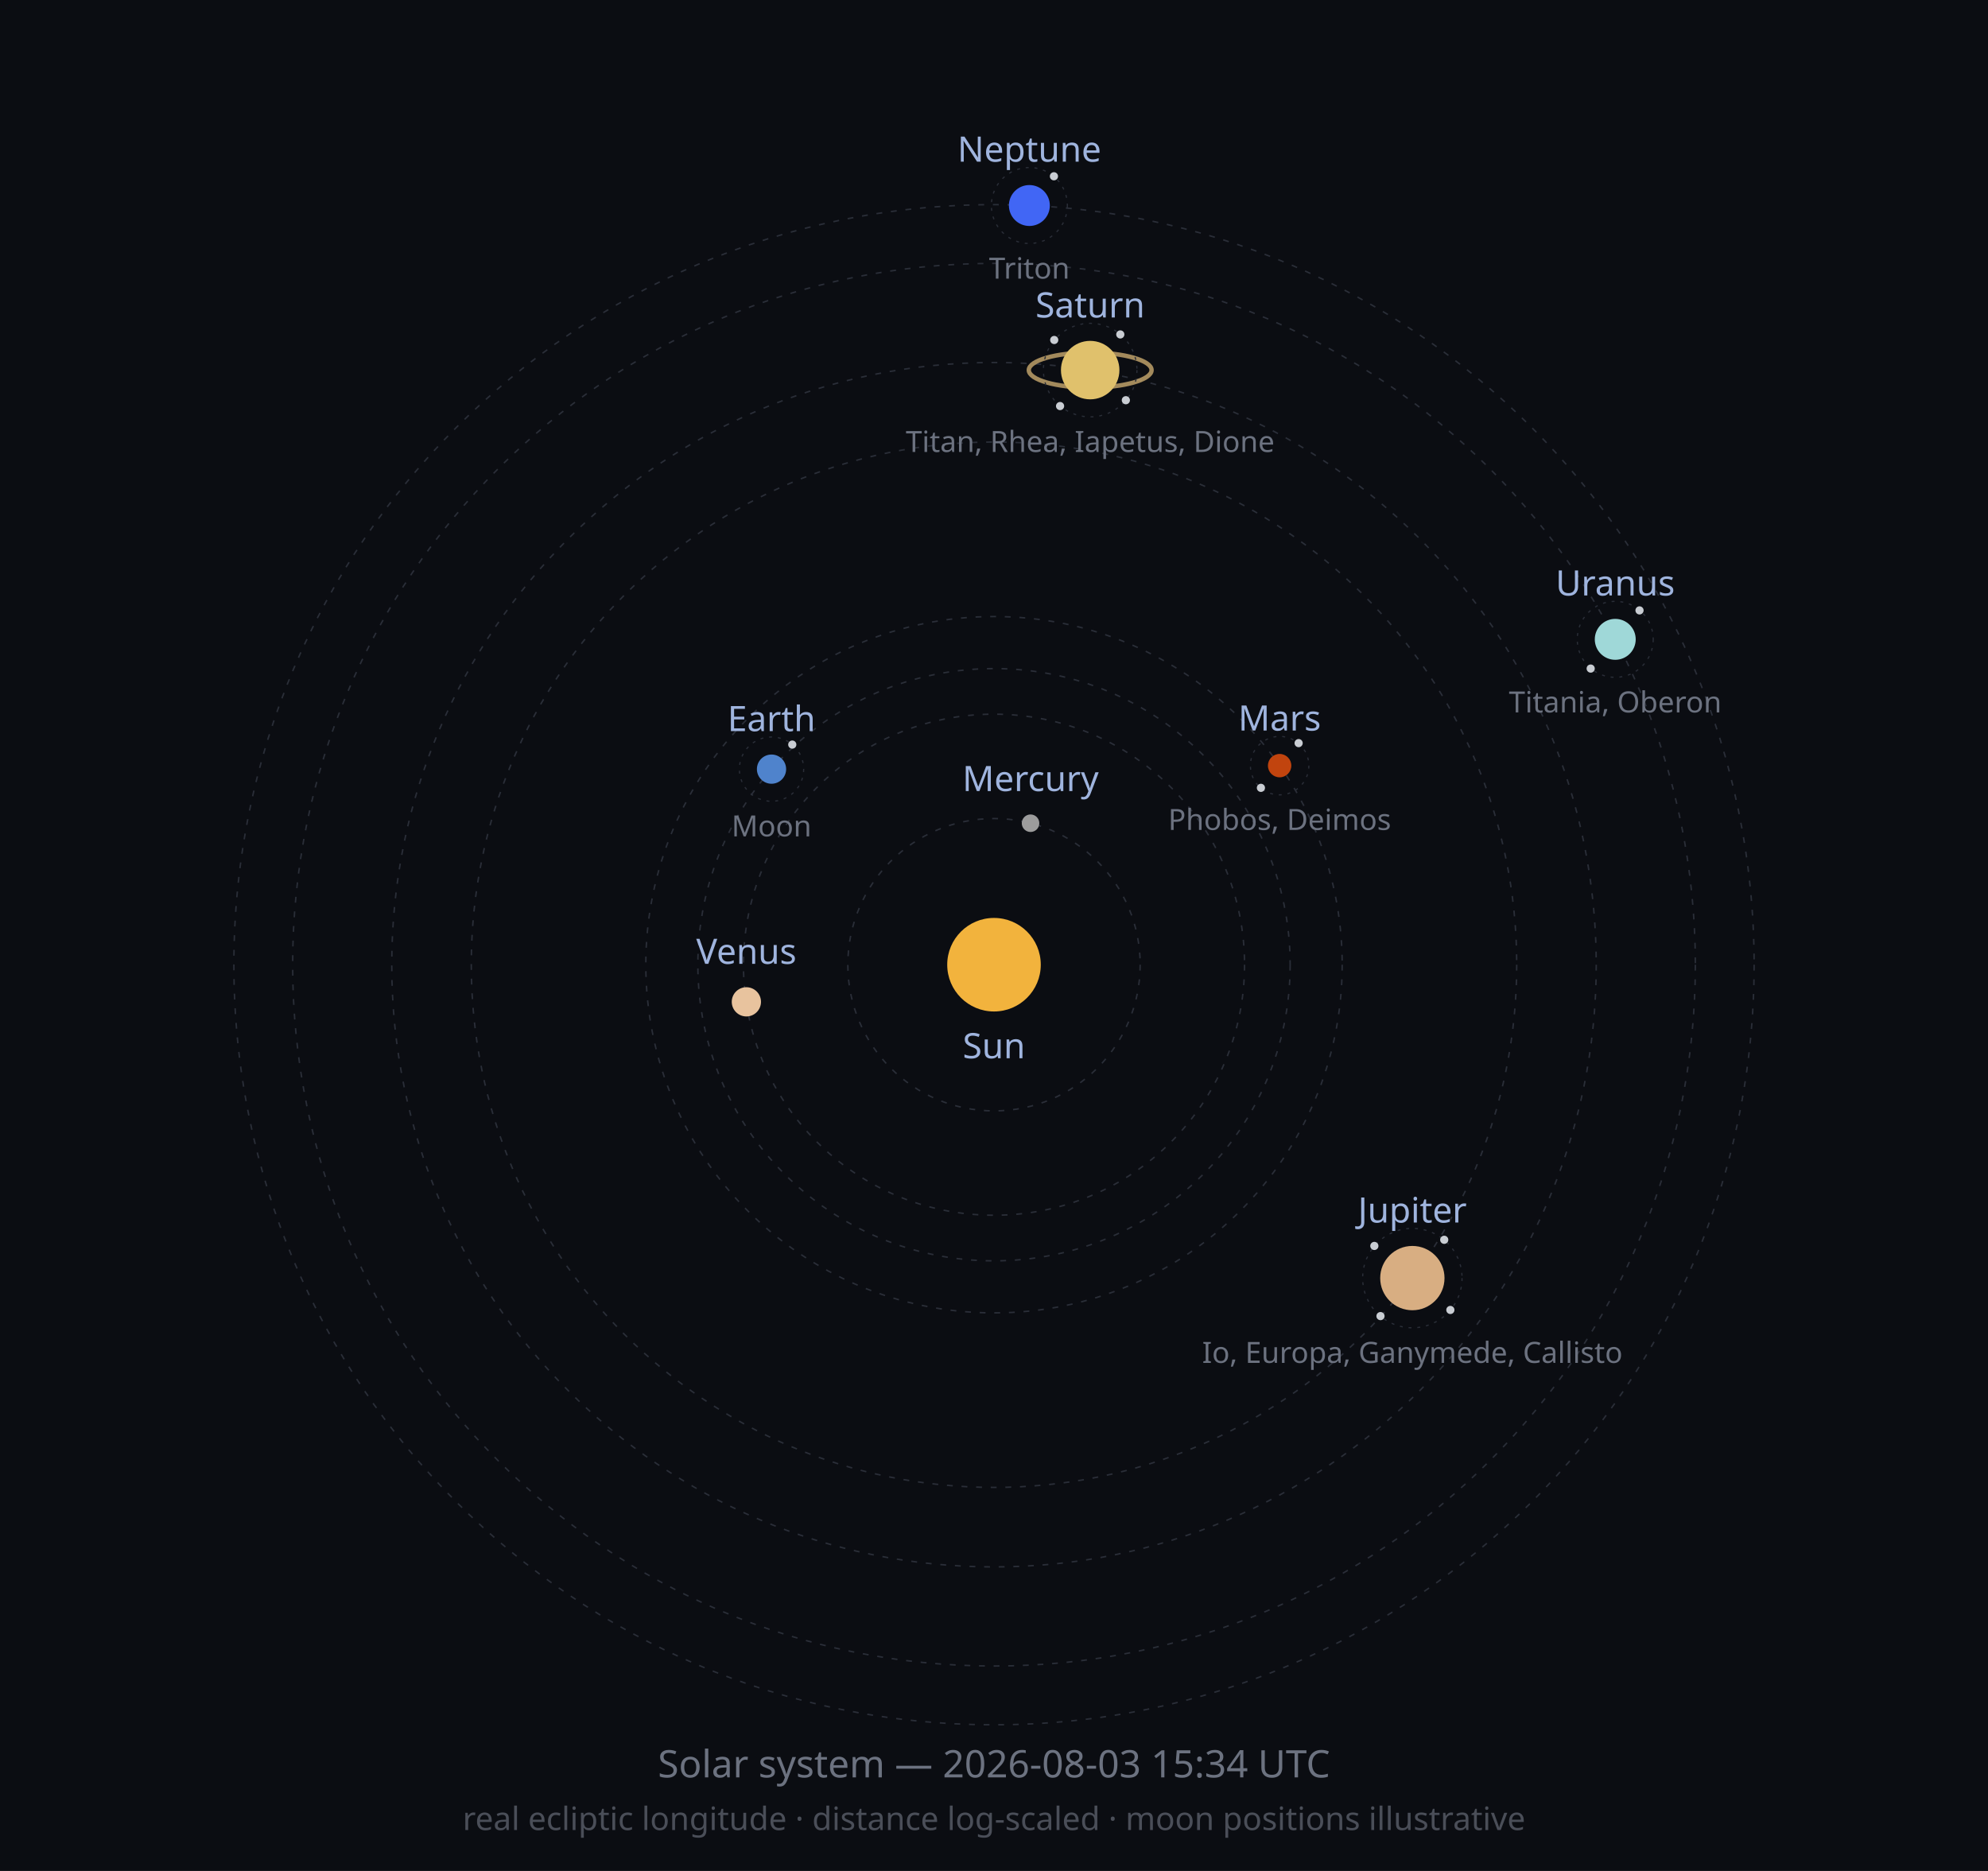
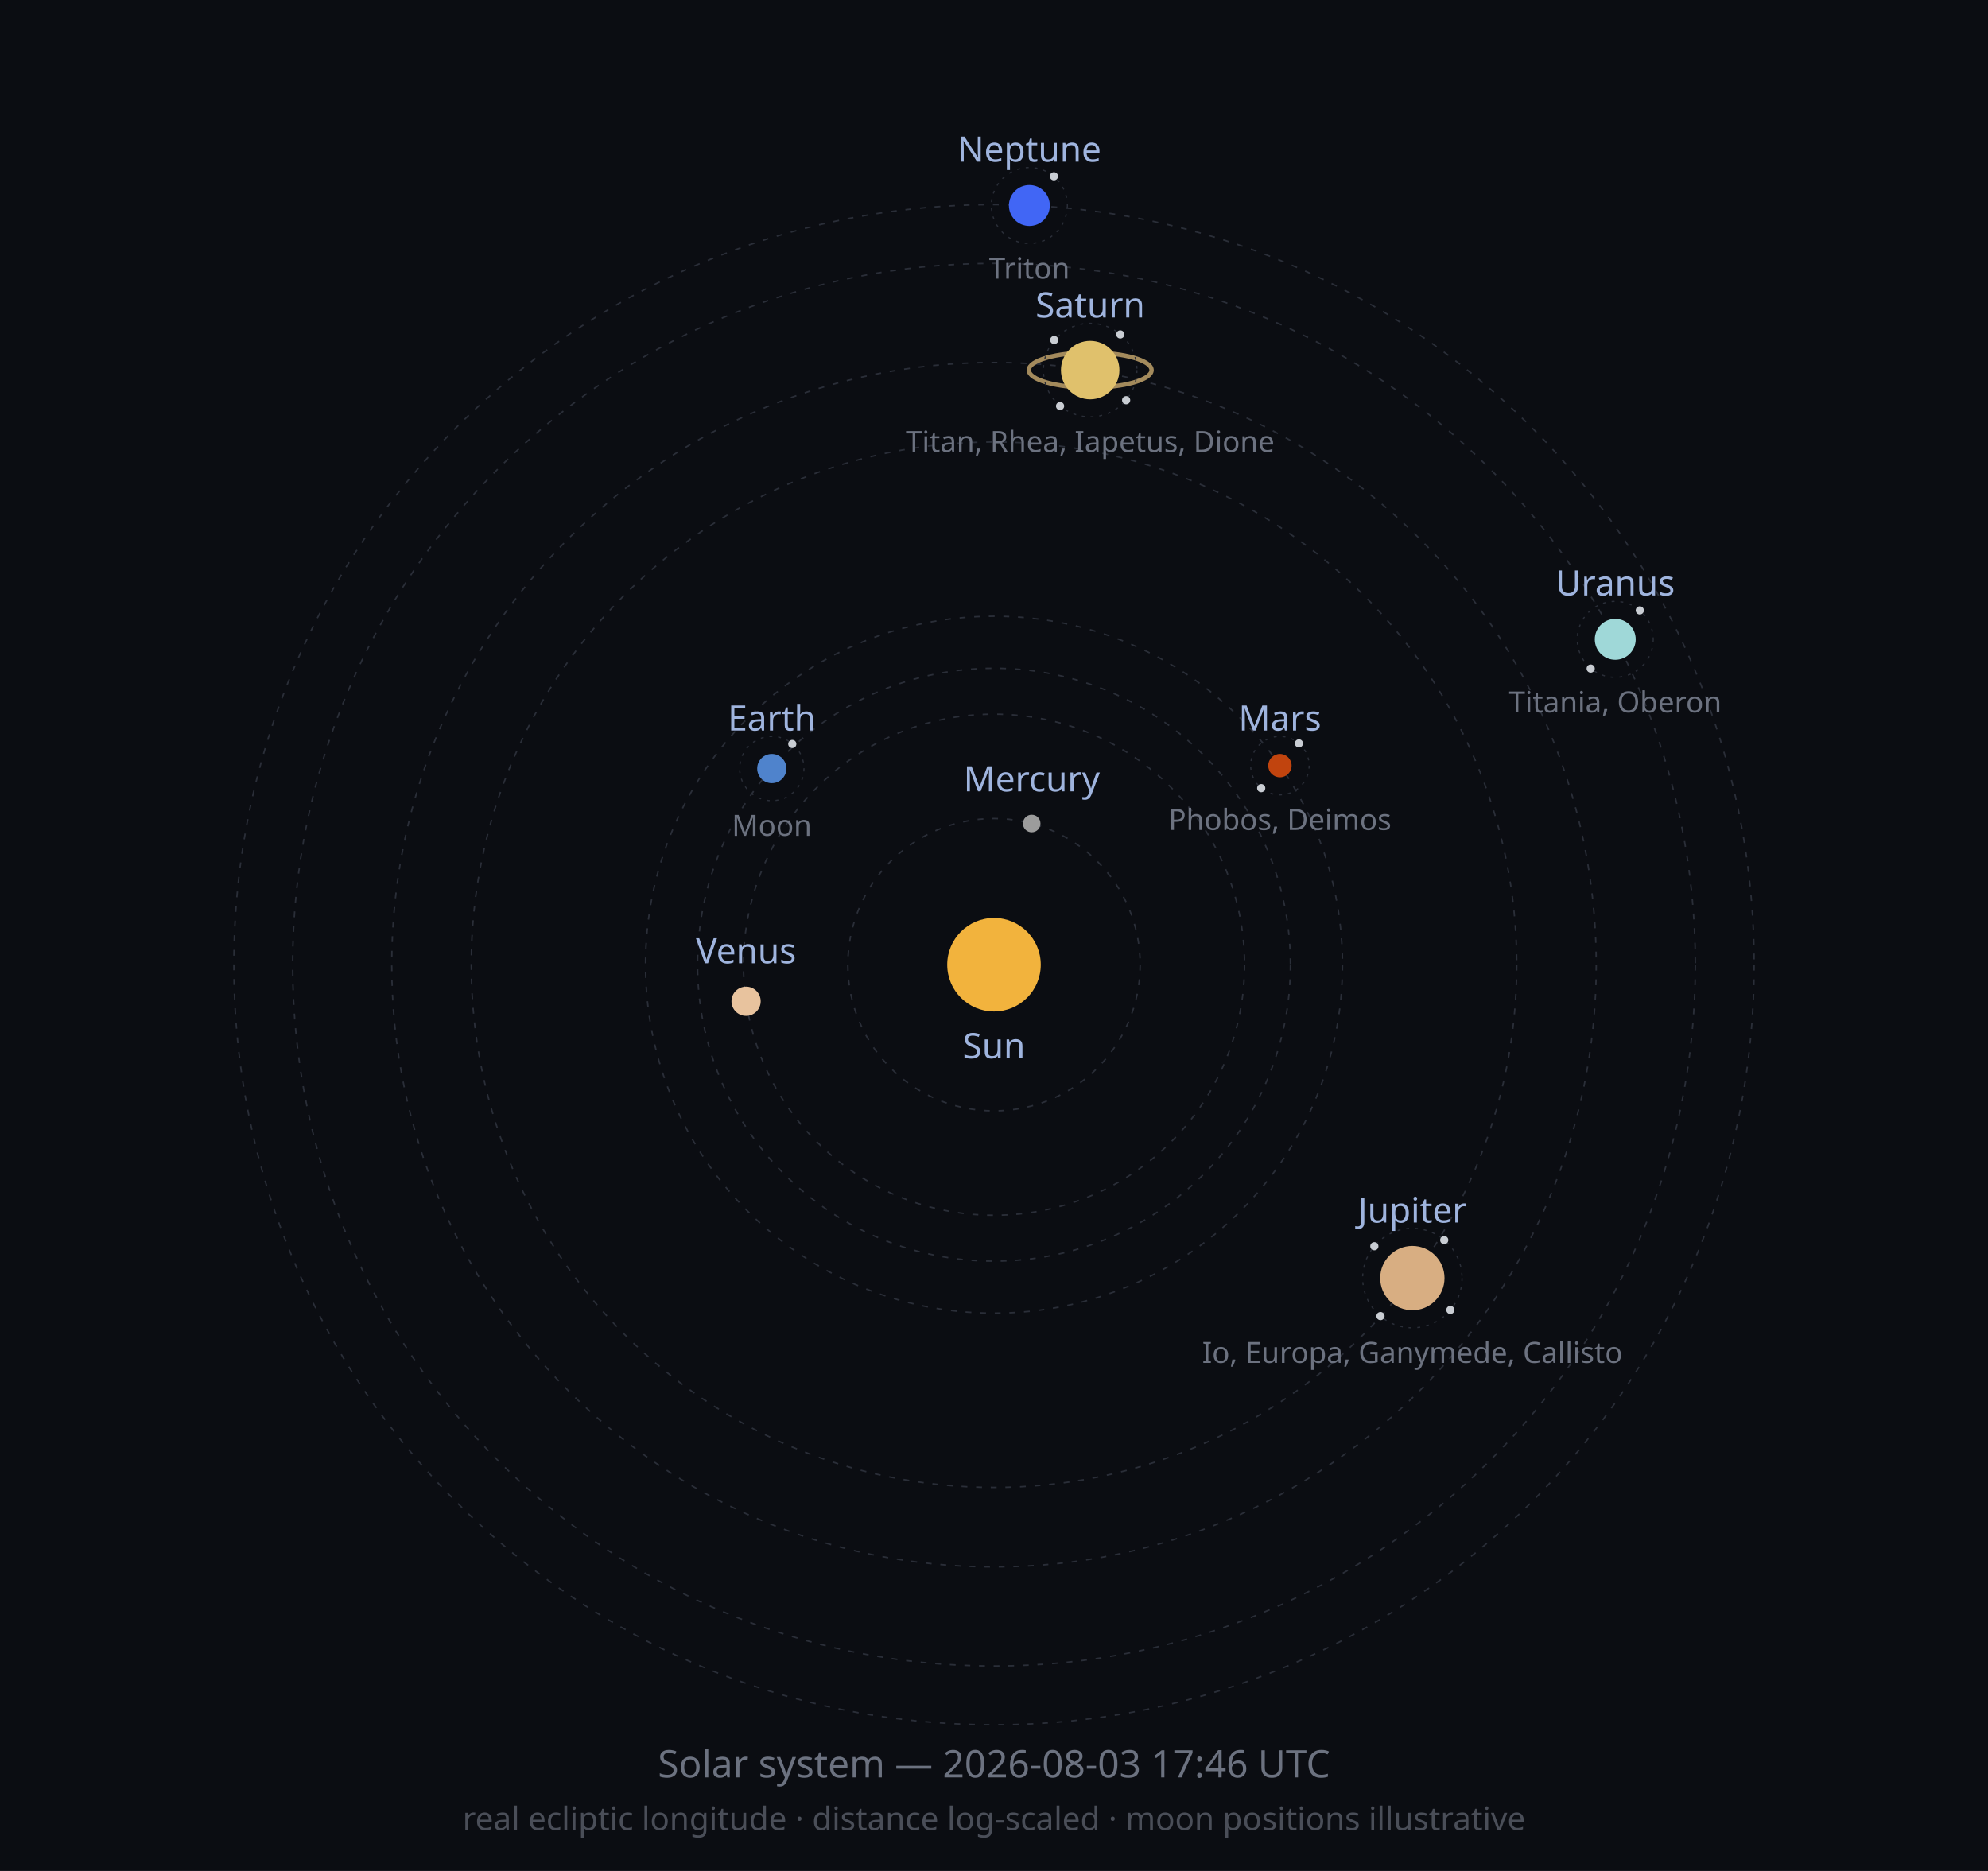
<svg xmlns="http://www.w3.org/2000/svg" width="680" height="640" viewBox="0 0 680 640" role="img">
  <defs>
    <marker id="arrow" viewBox="0 0 10 10" refX="8" refY="5" markerWidth="6" markerHeight="6" orient="auto-start-reverse">
      <path d="M2 1L8 5L2 9" fill="none" stroke="context-stroke" stroke-width="1.5" stroke-linecap="round" stroke-linejoin="round" />
    </marker>
  </defs>
  <style>
  .orbit { fill: none; stroke: #2A2E38; stroke-width: 0.5; stroke-dasharray: 2 3; }
  .moonorbit { fill: none; stroke: #2A2E38; stroke-width: 0.4; stroke-dasharray: 1 2; }
  .lbl { font-family: sans-serif; font-size: 12px; fill: #9FB4DE; }
  .moonlbl { font-family: sans-serif; font-size: 10px; fill: #6C7280; }
</style>
  <rect width="680" height="640" fill="#0B0D12" />
  <circle class="orbit" cx="340" cy="330" r="50.0" />
  <circle class="orbit" cx="340" cy="330" r="85.7" />
-   <circle class="orbit" cx="340" cy="330" r="101.3" />
-   <circle class="orbit" cx="340" cy="330" r="119.1" />
+   <circle class="orbit" cx="340" cy="330" r="101.4" />
+   <circle class="orbit" cx="340" cy="330" r="119.2" />
  <circle class="orbit" cx="340" cy="330" r="178.8" />
  <circle class="orbit" cx="340" cy="330" r="206.0" />
  <circle class="orbit" cx="340" cy="330" r="239.9" />
  <circle class="orbit" cx="340" cy="330" r="260.0" />
  <circle cx="340" cy="330" r="16" fill="#F2B33D" />
  <text class="lbl" x="340" y="362" text-anchor="middle">Sun</text>
-   <circle cx="352.5" cy="281.6" r="3" fill="#9C9C9C" />
-   <text class="lbl" x="352.5" y="270.6" text-anchor="middle">Mercury</text>
-   <circle cx="255.3" cy="342.7" r="5" fill="#E8C39E" />
-   <text class="lbl" x="255.3" y="329.7" text-anchor="middle">Venus</text>
-   <circle cx="263.9" cy="263.1" r="5" fill="#4F83CC" />
-   <circle class="moonorbit" cx="263.9" cy="263.1" r="11" />
-   <circle cx="271.0" cy="254.7" r="1.4" fill="#C9CDD3" />
-   <text class="moonlbl" x="263.9" y="286.1" text-anchor="middle">Moon</text>
-   <text class="lbl" x="263.9" y="250.1" text-anchor="middle">Earth</text>
-   <circle cx="437.7" cy="261.9" r="4" fill="#C1440E" />
-   <circle class="moonorbit" cx="437.7" cy="261.9" r="10" />
-   <circle cx="444.2" cy="254.2" r="1.4" fill="#C9CDD3" />
-   <circle cx="431.3" cy="269.5" r="1.4" fill="#C9CDD3" />
-   <text class="moonlbl" x="437.7" y="283.9" text-anchor="middle">Phobos, Deimos</text>
-   <text class="lbl" x="437.7" y="249.9" text-anchor="middle">Mars</text>
+   <circle cx="352.9" cy="281.7" r="3" fill="#9C9C9C" />
+   <text class="lbl" x="352.9" y="270.7" text-anchor="middle">Mercury</text>
+   <circle cx="255.2" cy="342.5" r="5" fill="#E8C39E" />
+   <text class="lbl" x="255.2" y="329.5" text-anchor="middle">Venus</text>
+   <circle cx="264.0" cy="262.9" r="5" fill="#4F83CC" />
+   <circle class="moonorbit" cx="264.0" cy="262.9" r="11" />
+   <circle cx="271.0" cy="254.5" r="1.4" fill="#C9CDD3" />
+   <text class="moonlbl" x="264.0" y="285.9" text-anchor="middle">Moon</text>
+   <text class="lbl" x="264.0" y="249.9" text-anchor="middle">Earth</text>
+   <circle cx="437.8" cy="261.9" r="4" fill="#C1440E" />
+   <circle class="moonorbit" cx="437.8" cy="261.9" r="10" />
+   <circle cx="444.3" cy="254.3" r="1.4" fill="#C9CDD3" />
+   <circle cx="431.4" cy="269.6" r="1.4" fill="#C9CDD3" />
+   <text class="moonlbl" x="437.8" y="283.9" text-anchor="middle">Phobos, Deimos</text>
+   <text class="lbl" x="437.8" y="249.9" text-anchor="middle">Mars</text>
  <circle cx="483.1" cy="437.2" r="11" fill="#D8AE82" />
  <circle class="moonorbit" cx="483.1" cy="437.2" r="17" />
-   <circle cx="494.0" cy="424.1" r="1.4" fill="#C9CDD3" />
+   <circle cx="494.0" cy="424.2" r="1.4" fill="#C9CDD3" />
  <circle cx="496.1" cy="448.1" r="1.4" fill="#C9CDD3" />
  <circle cx="472.2" cy="450.2" r="1.4" fill="#C9CDD3" />
-   <circle cx="470.1" cy="426.2" r="1.4" fill="#C9CDD3" />
+   <circle cx="470.1" cy="426.3" r="1.4" fill="#C9CDD3" />
  <text class="moonlbl" x="483.1" y="466.2" text-anchor="middle">Io, Europa, Ganymede, Callisto</text>
  <text class="lbl" x="483.1" y="418.2" text-anchor="middle">Jupiter</text>
  <ellipse cx="372.9" cy="126.6" rx="21.0" ry="6.0" fill="none" stroke="#C9A96E" stroke-width="1.5" opacity="0.8" />
  <circle cx="372.9" cy="126.6" r="10" fill="#E0C16C" />
  <circle class="moonorbit" cx="372.9" cy="126.6" r="16" />
  <circle cx="383.2" cy="114.4" r="1.4" fill="#C9CDD3" />
-   <circle cx="385.1" cy="136.9" r="1.4" fill="#C9CDD3" />
+   <circle cx="385.2" cy="136.9" r="1.4" fill="#C9CDD3" />
  <circle cx="362.6" cy="138.9" r="1.4" fill="#C9CDD3" />
  <circle cx="360.6" cy="116.3" r="1.4" fill="#C9CDD3" />
  <text class="moonlbl" x="372.9" y="154.6" text-anchor="middle">Titan, Rhea, Iapetus, Dione</text>
  <text class="lbl" x="372.9" y="108.6" text-anchor="middle">Saturn</text>
  <circle cx="552.5" cy="218.7" r="7" fill="#9FD8D8" />
  <circle class="moonorbit" cx="552.5" cy="218.7" r="13" />
-   <circle cx="560.8" cy="208.8" r="1.4" fill="#C9CDD3" />
+   <circle cx="560.9" cy="208.8" r="1.4" fill="#C9CDD3" />
  <circle cx="544.1" cy="228.7" r="1.4" fill="#C9CDD3" />
  <text class="moonlbl" x="552.5" y="243.7" text-anchor="middle">Titania, Oberon</text>
  <text class="lbl" x="552.5" y="203.7" text-anchor="middle">Uranus</text>
  <circle cx="352.1" cy="70.3" r="7" fill="#4166F5" />
  <circle class="moonorbit" cx="352.1" cy="70.3" r="13" />
  <circle cx="360.5" cy="60.3" r="1.4" fill="#C9CDD3" />
  <text class="moonlbl" x="352.1" y="95.3" text-anchor="middle">Triton</text>
  <text class="lbl" x="352.1" y="55.3" text-anchor="middle">Neptune</text>
-   <text x="340" y="608" font-size="13" fill="#6C7280" text-anchor="middle" font-family="sans-serif">Solar system — 2026-08-03 15:34 UTC</text>
+   <text x="340" y="608" font-size="13" fill="#6C7280" text-anchor="middle" font-family="sans-serif">Solar system — 2026-08-03 17:46 UTC</text>
  <text x="340" y="626" font-size="11" fill="#4A4E58" text-anchor="middle" font-family="sans-serif">real ecliptic longitude · distance log-scaled · moon positions illustrative</text>
</svg>
